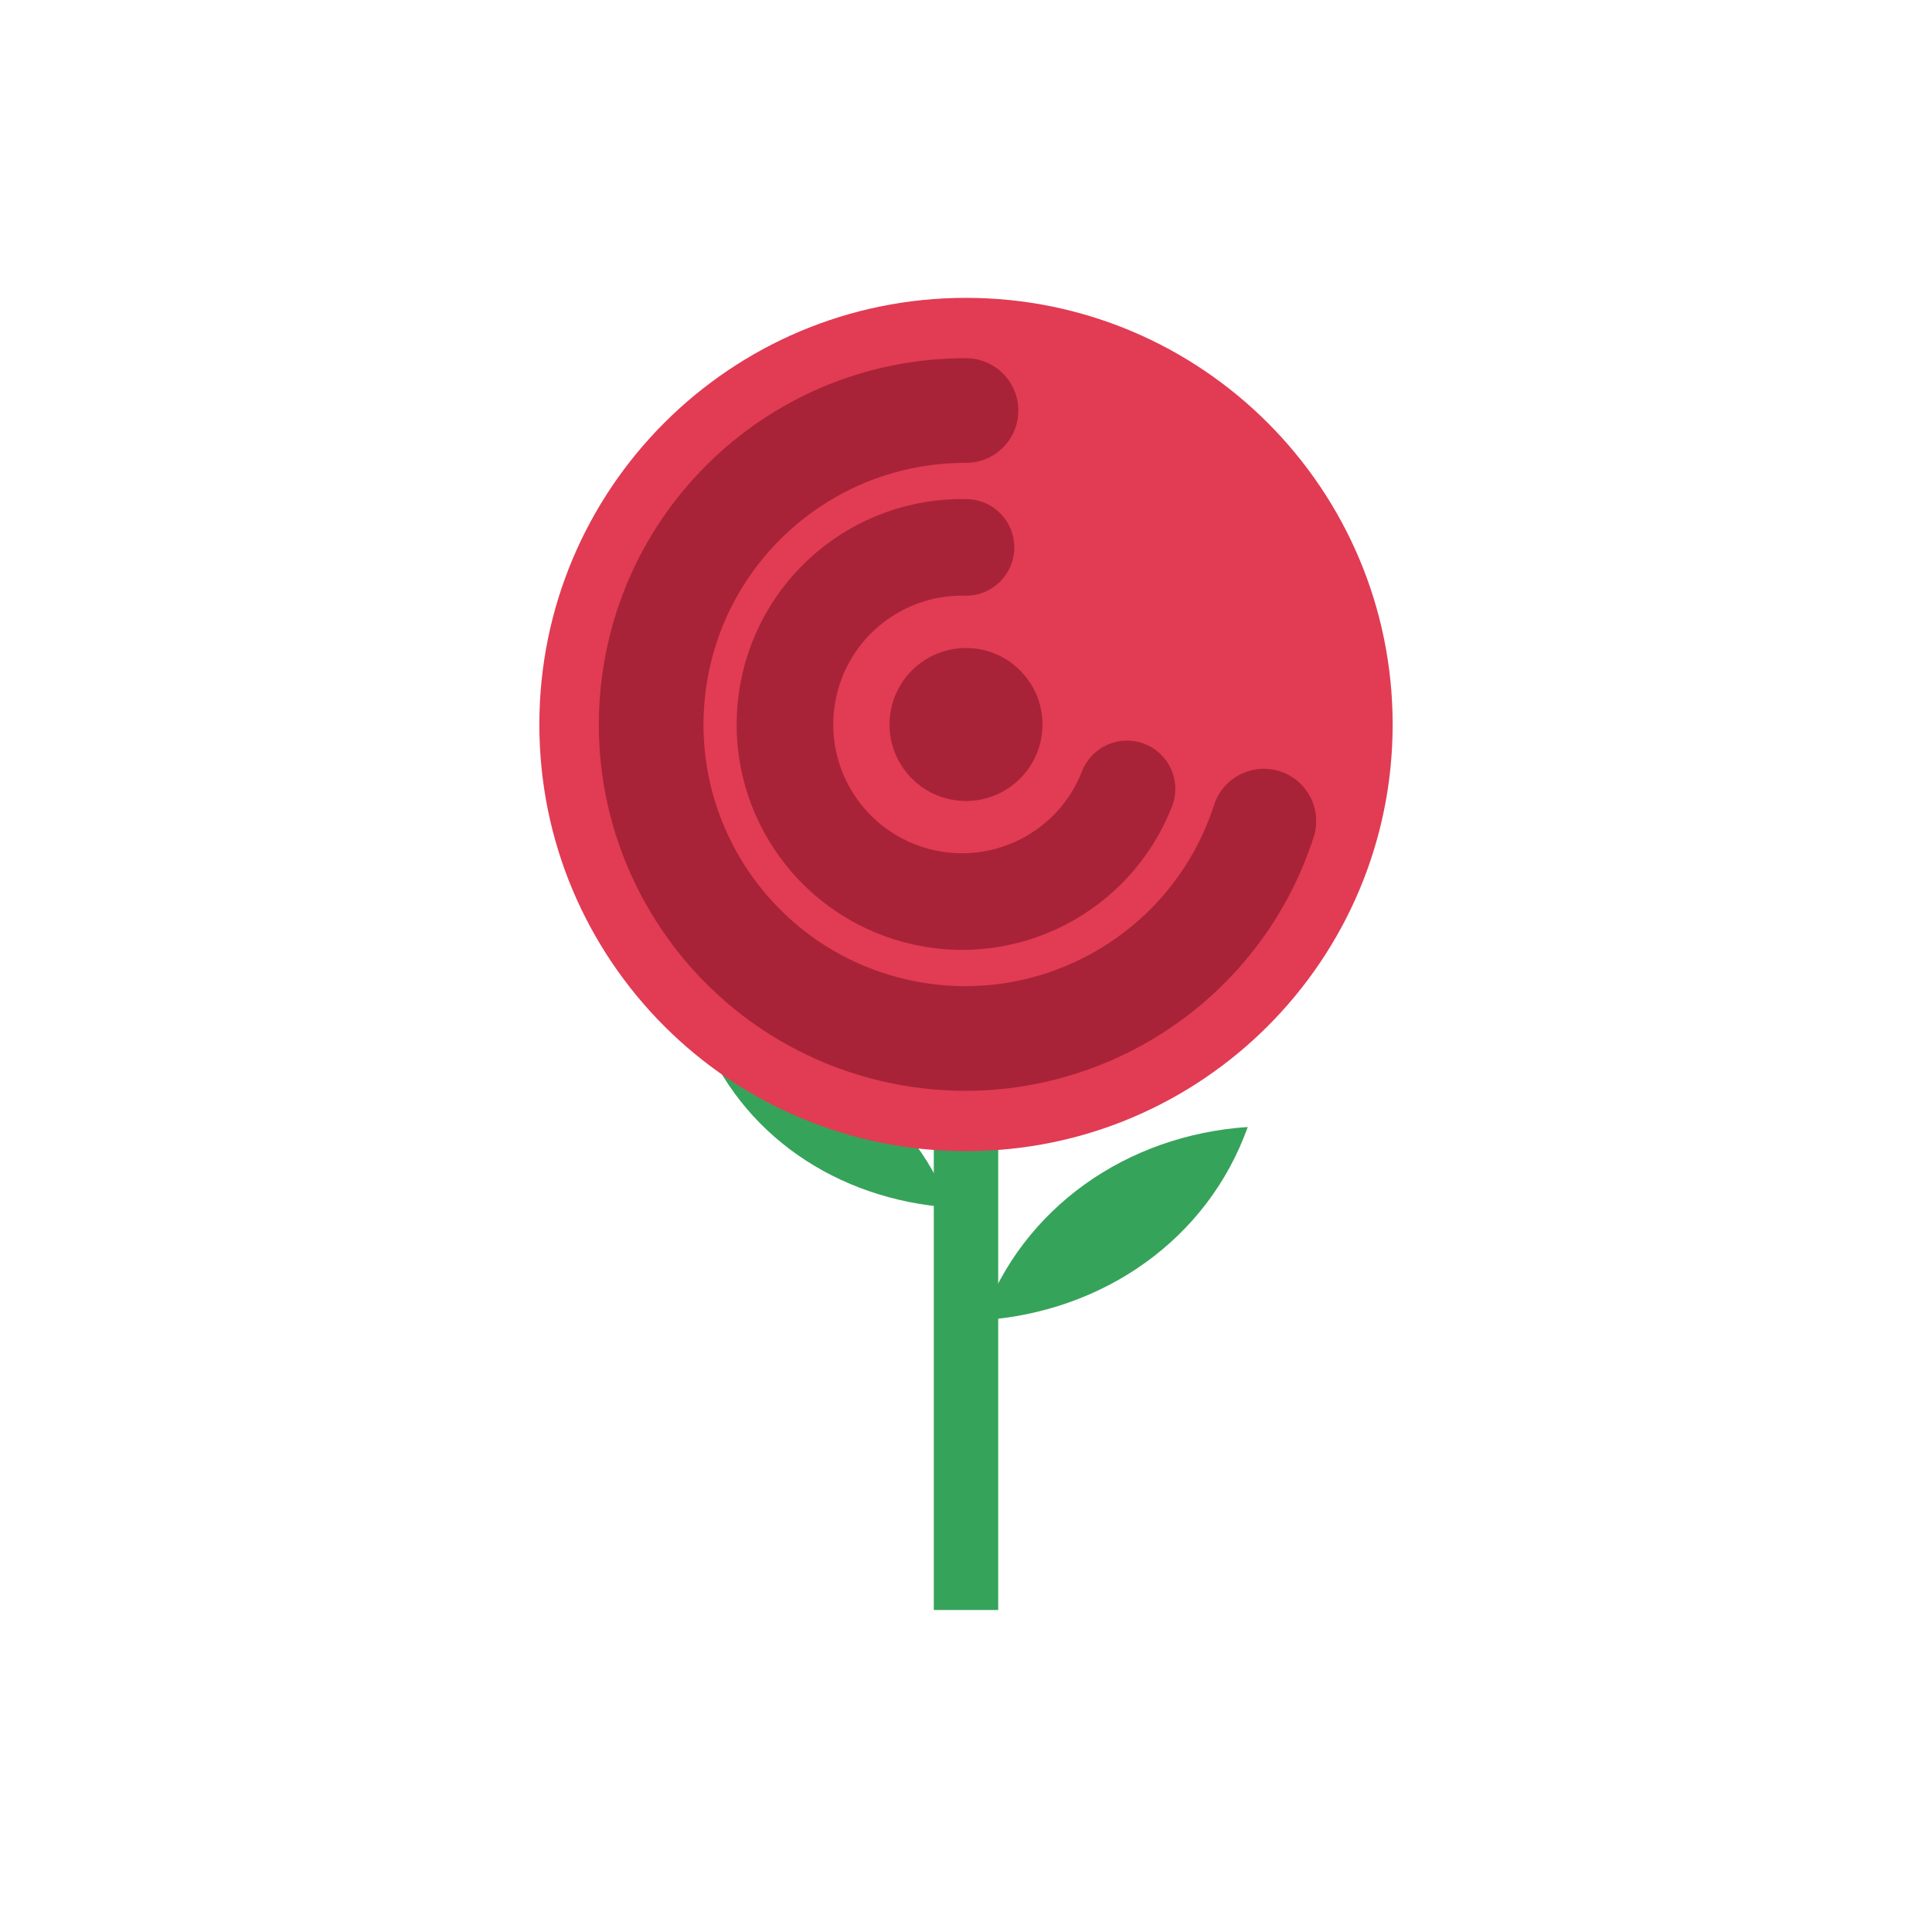
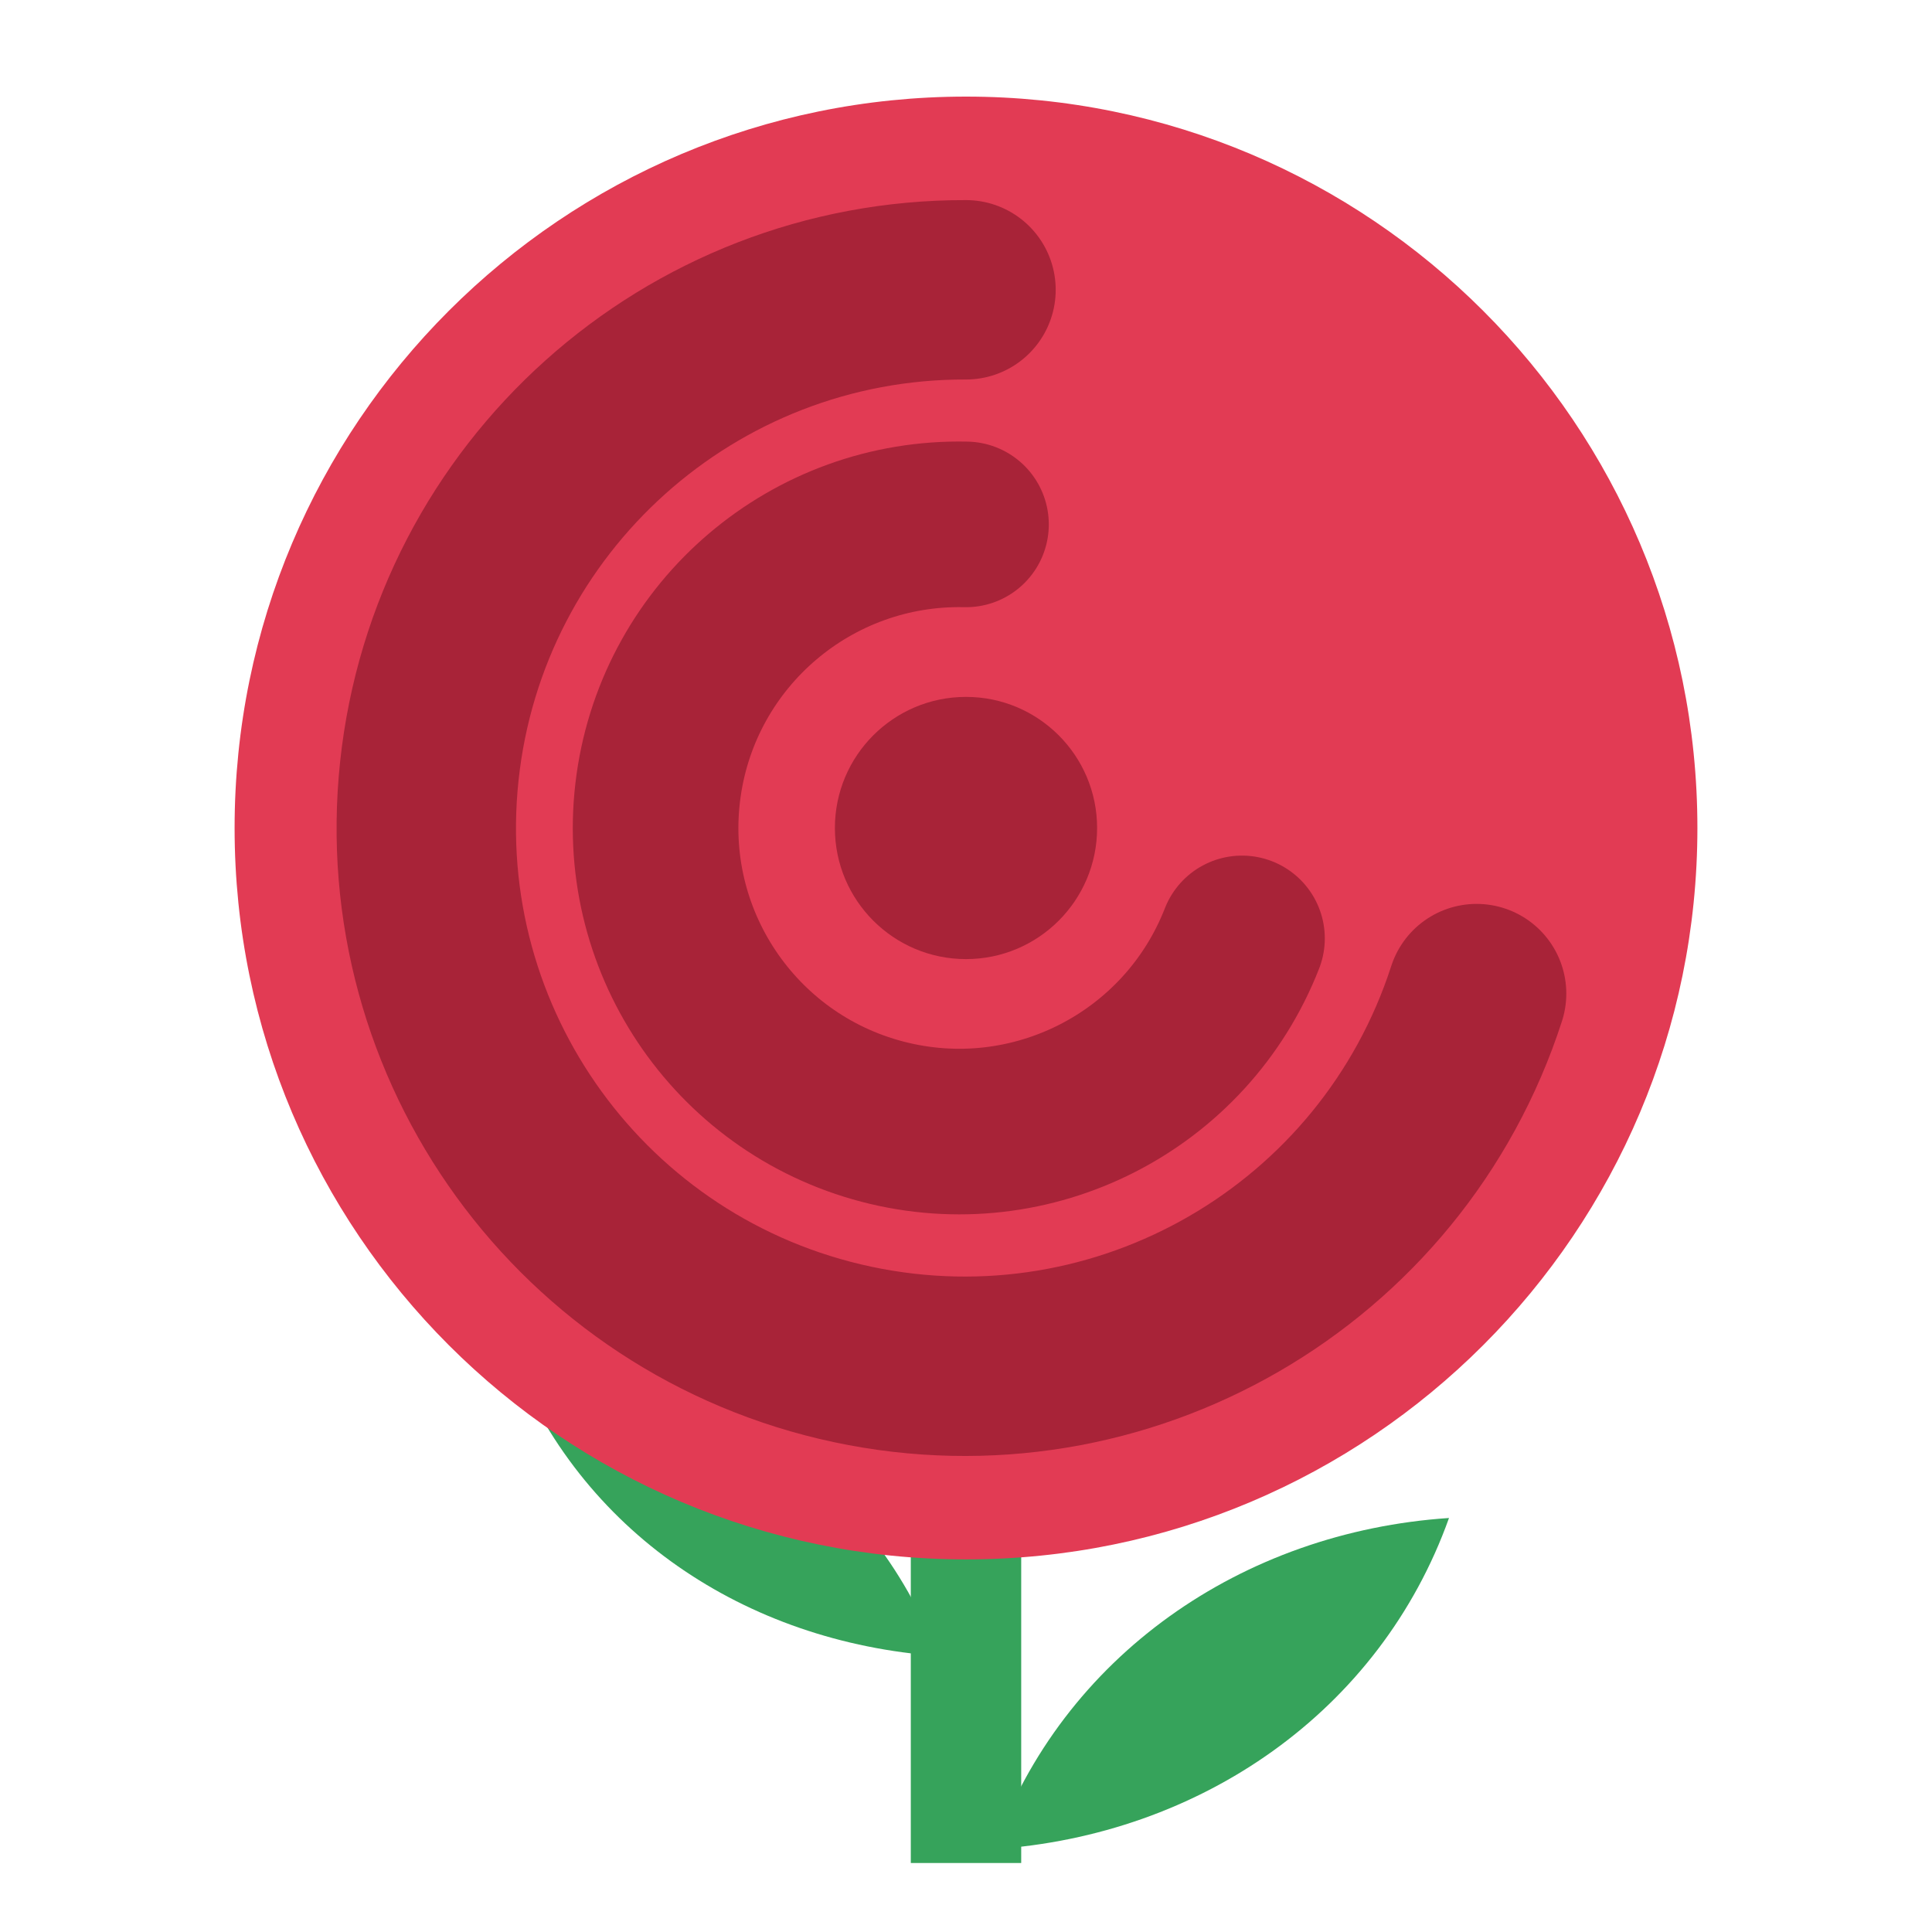
- <svg xmlns="http://www.w3.org/2000/svg" viewBox="0 0 24 24" width="24" height="24" role="img" aria-label="rosita">
-   <path fill="#36a35b" d="M11.6 13h.8v7h-.8z" />
+ <svg xmlns="http://www.w3.org/2000/svg" viewBox="5 3 14 14" width="28" height="28" role="img" aria-label="rosita">
+   <path fill="#36a35b" d="M11.6 13h.8v3.5h-.8z" />
  <path fill="#36a35b" d="M12.2 16.4c1.5-.1 2.8-1 3.3-2.4-1.5.1-2.8 1-3.3 2.4z" />
  <path fill="#36a35b" d="M11.8 15c-1.4-.1-2.6-.9-3.1-2.2 1.4.1 2.6.9 3.1 2.2z" />
  <circle cx="12" cy="9" r="5.3" fill="#e23b54" />
  <path fill="none" stroke="#a82338" stroke-width="1.3" stroke-linecap="round" d="M12 5.1a3.9 3.9 0 1 0 3.7 5.1" />
  <path fill="none" stroke="#a82338" stroke-width="1.2" stroke-linecap="round" d="M12 6.8a2.2 2.2 0 1 0 2 3" />
  <circle cx="12" cy="9" r="0.95" fill="#a82338" />
</svg>
